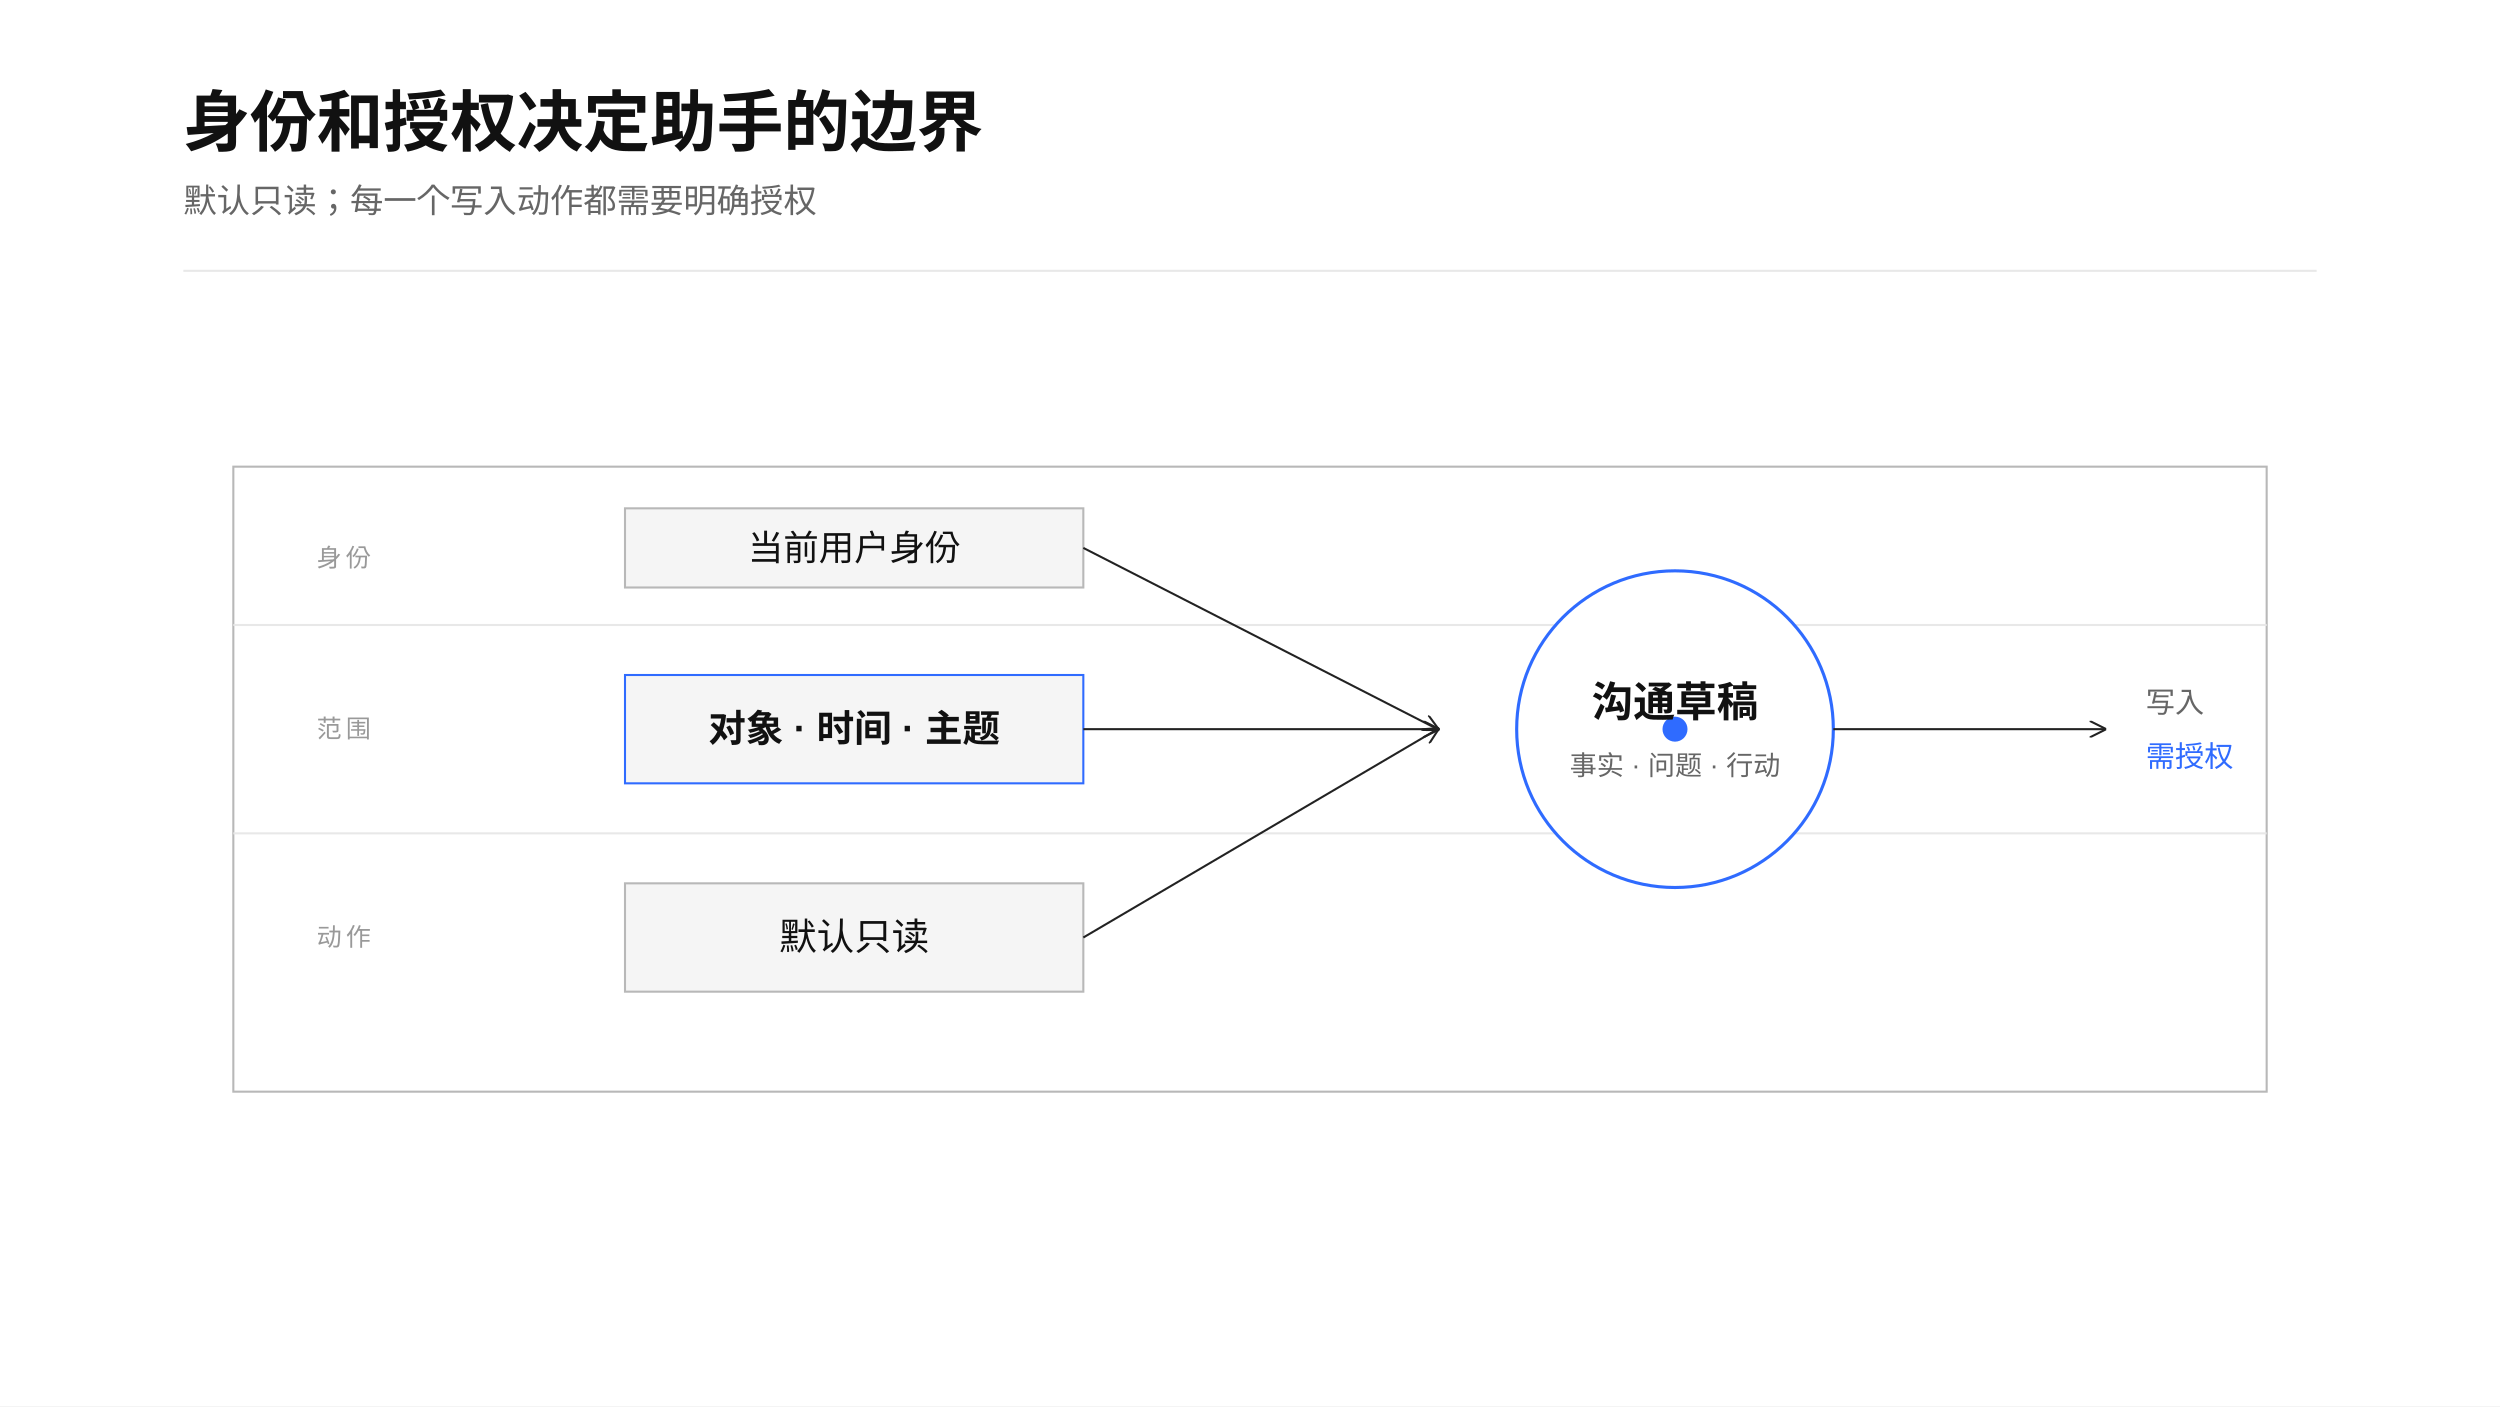
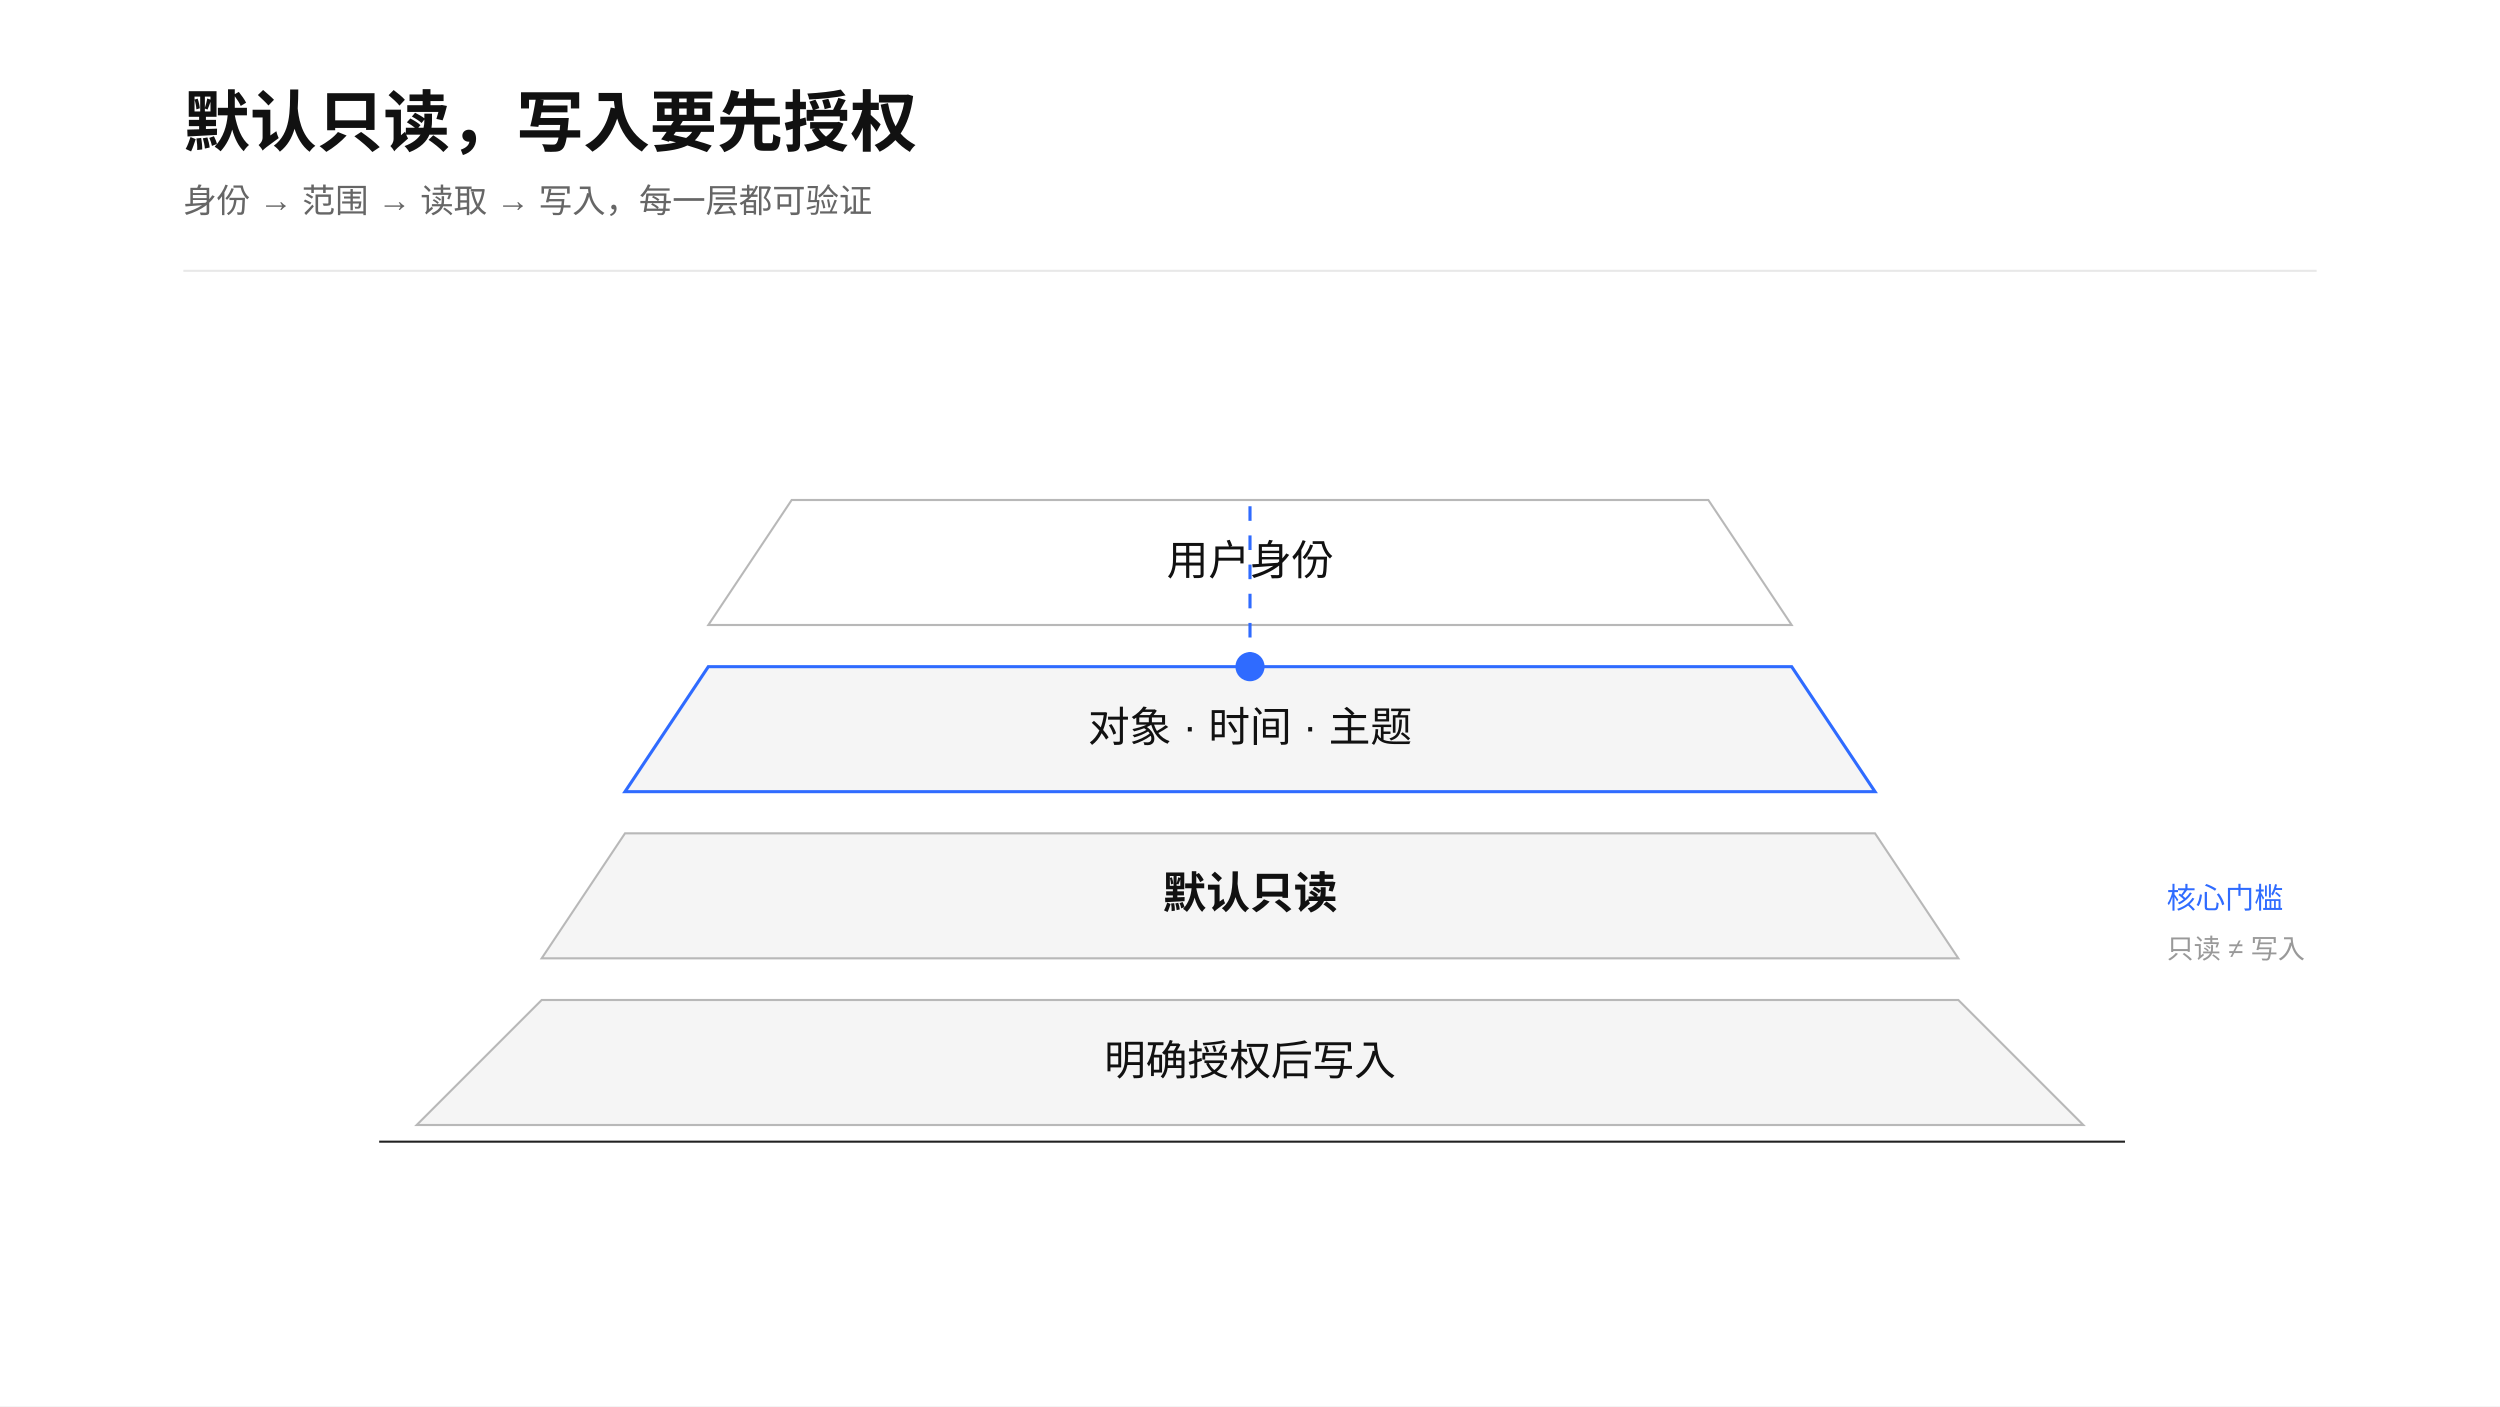
<svg xmlns="http://www.w3.org/2000/svg" width="1200" height="675" viewBox="0 0 1200 675">
-   <defs>
-     <marker id="a" markerWidth="8" markerHeight="8" refX="7" refY="4" orient="auto">
-       <path d="M0 0L8 4L0 8" fill="none" stroke="#222" />
-     </marker>
-   </defs>
  <rect width="1200" height="675" fill="#fff" />
  <g font-family="PingFang SC, Source Han Sans SC, Arial, sans-serif">
-     <text x="88" y="70" fill="#111" font-size="32" font-weight="600">身份和授权决定助手的边界</text>
-     <text x="88" y="102" fill="#666" font-size="16">默认只读；每一个写入动作都需要明确授权</text>
+     <text x="88" y="70" fill="#111" font-size="32" font-weight="600">默认只读，写入要先授权</text>
+     <text x="88" y="102" fill="#666" font-size="16">身份 → 范围 → 读取 → 写入，每一层都可验证</text>
    <line x1="88" y1="130" x2="1112" y2="130" stroke="#E8E8E8" />
-     <rect x="112" y="224" width="976" height="300" fill="#fff" stroke="#B8B8B8" />
-     <line x1="112" y1="300" x2="1088" y2="300" stroke="#E8E8E8" />
-     <line x1="112" y1="400" x2="1088" y2="400" stroke="#E8E8E8" />
-     <text x="152" y="272" fill="#999" font-size="12" letter-spacing="2">身份</text>
-     <text x="152" y="354" fill="#999" font-size="12" letter-spacing="2">范围</text>
-     <text x="152" y="454" fill="#999" font-size="12" letter-spacing="2">动作</text>
-     <rect x="300" y="244" width="220" height="38" fill="#F5F5F5" stroke="#B8B8B8" />
-     <text x="410" y="269" text-anchor="middle" fill="#111" font-size="17">当前用户身份</text>
-     <rect x="300" y="324" width="220" height="52" fill="#F5F5F5" stroke="#2F6BFF" />
-     <text x="410" y="356" text-anchor="middle" fill="#111" font-size="18" font-weight="600">对象 · 时间 · 主题</text>
-     <rect x="300" y="424" width="220" height="52" fill="#F5F5F5" stroke="#B8B8B8" />
-     <text x="410" y="456" text-anchor="middle" fill="#111" font-size="18">默认只读</text>
-     <line x1="520" y1="263" x2="690" y2="350" stroke="#222" marker-end="url(#a)" />
-     <line x1="520" y1="350" x2="690" y2="350" stroke="#222" marker-end="url(#a)" />
-     <line x1="520" y1="450" x2="690" y2="350" stroke="#222" marker-end="url(#a)" />
-     <circle cx="804" cy="350" r="76" fill="#fff" stroke="#2F6BFF" stroke-width="1.5" />
-     <circle cx="804" cy="350" r="6" fill="#2F6BFF" />
-     <text x="804" y="344" text-anchor="middle" fill="#111" font-size="20" font-weight="600">沟通草稿</text>
-     <text x="804" y="372" text-anchor="middle" fill="#666" font-size="13">事实 · 问题 · 行动</text>
-     <line x1="880" y1="350" x2="1010" y2="350" stroke="#222" marker-end="url(#a)" />
-     <text x="1030" y="342" fill="#666" font-size="14">写入</text>
-     <text x="1030" y="368" fill="#2F6BFF" font-size="14">需授权</text>
+     <line x1="182" y1="548" x2="1020" y2="548" stroke="#222" />
+     <polygon points="260,480 940,480 1000,540 200,540" fill="#F5F5F5" stroke="#B8B8B8" />
+     <polygon points="300,400 900,400 940,460 260,460" fill="#F5F5F5" stroke="#B8B8B8" />
+     <polygon points="340,320 860,320 900,380 300,380" fill="#F5F5F5" stroke="#2F6BFF" stroke-width="1.5" />
+     <polygon points="380,240 820,240 860,300 340,300" fill="#fff" stroke="#B8B8B8" />
+     <text x="600" y="276" text-anchor="middle" fill="#111" font-size="20">用户身份</text>
+     <text x="600" y="356" text-anchor="middle" fill="#111" font-size="20">对象 · 时间 · 主题</text>
+     <text x="600" y="436" text-anchor="middle" fill="#111" font-size="21" font-weight="600">默认只读</text>
+     <text x="600" y="516" text-anchor="middle" fill="#111" font-size="20">明确授权后写入</text>
+     <circle cx="600" cy="320" r="7" fill="#2F6BFF" />
+     <line x1="600" y1="320" x2="600" y2="240" stroke="#2F6BFF" stroke-width="1.5" stroke-dasharray="7 7" />
+     <text x="1040" y="436" fill="#2F6BFF" font-size="14">核心门槛</text>
+     <text x="1040" y="460" fill="#999" font-size="13">只读 ≠ 写入</text>
  </g>
</svg>
